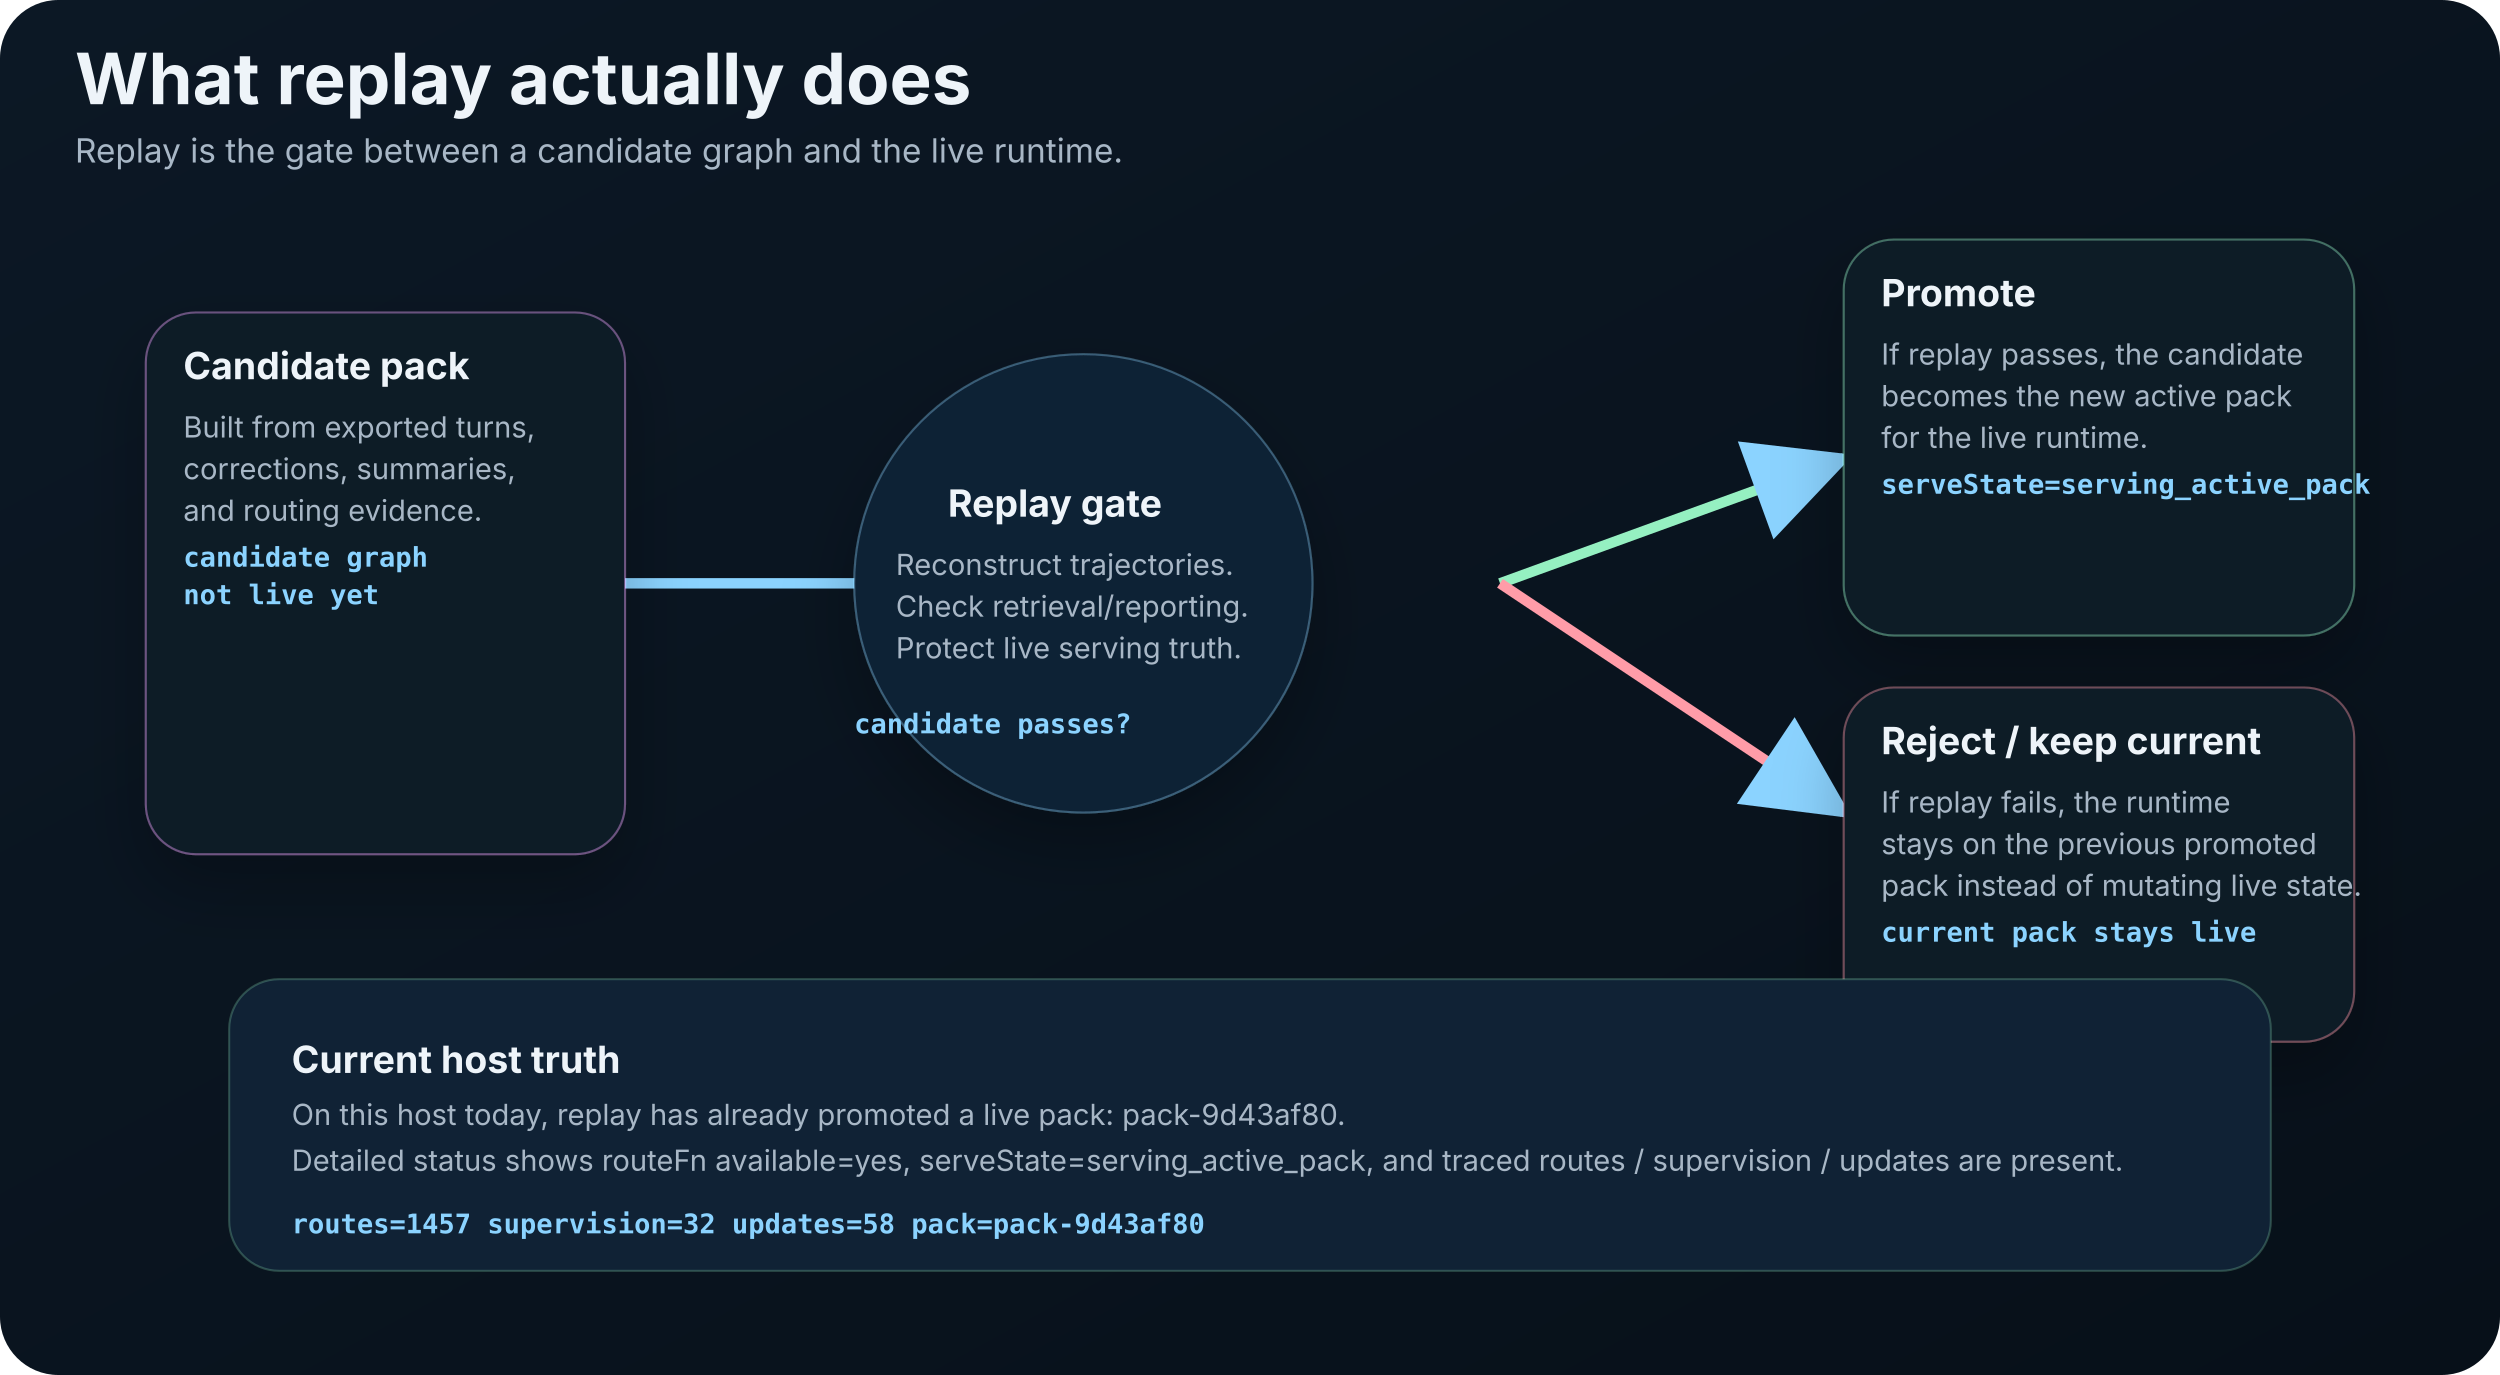
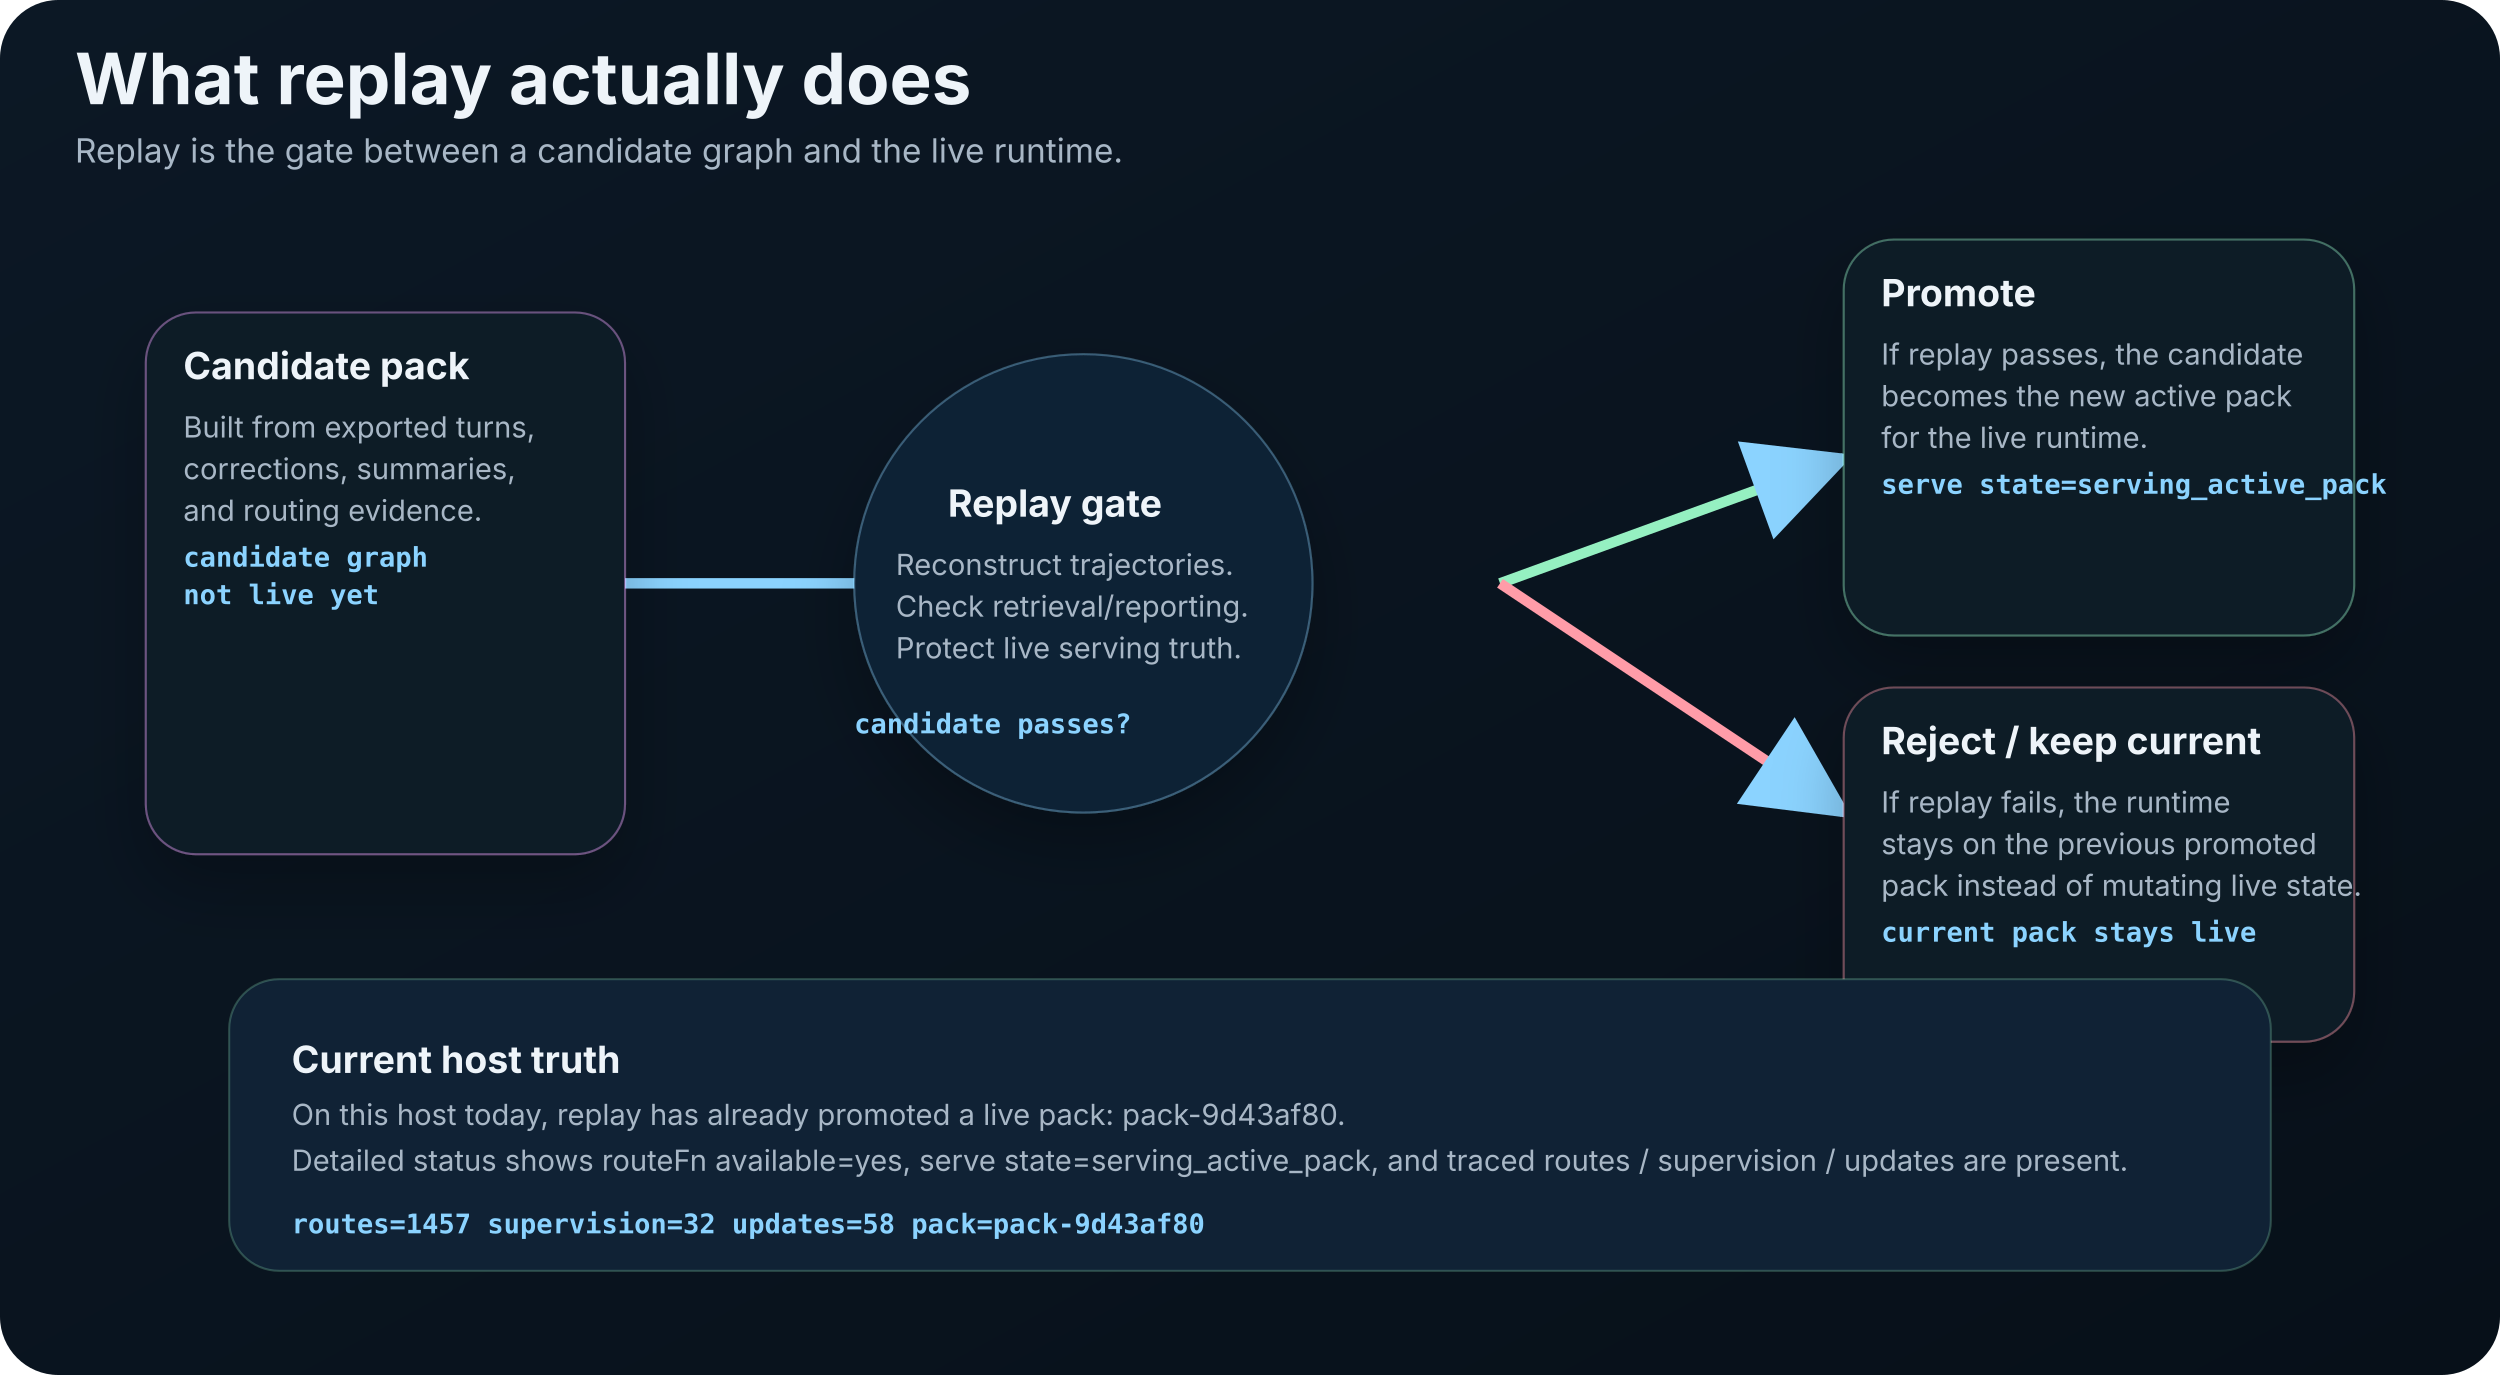
<svg xmlns="http://www.w3.org/2000/svg" width="1200" height="660" viewBox="0 0 1200 660" fill="none">
  <defs>
    <linearGradient id="bg" x1="0" y1="0" x2="1" y2="1">
      <stop offset="0%" stop-color="#0c1825" />
      <stop offset="100%" stop-color="#071019" />
    </linearGradient>
    <filter id="shadow" x="-20%" y="-20%" width="160%" height="160%">
      <feDropShadow dx="0" dy="16" stdDeviation="16" flood-color="#000" flood-opacity="0.25" />
    </filter>
    <marker id="arrow" markerWidth="10" markerHeight="10" refX="9" refY="5" orient="auto">
      <path d="M0 0L10 5L0 10Z" fill="#8bd3ff" />
    </marker>
    <style>
      .title{fill:#eef4f9;font:700 34px -apple-system,BlinkMacSystemFont,'Segoe UI',sans-serif}
      .subtitle{fill:#a8b7c6;font:400 16px -apple-system,BlinkMacSystemFont,'Segoe UI',sans-serif}
      .label{fill:#eef4f9;font:700 18px -apple-system,BlinkMacSystemFont,'Segoe UI',sans-serif}
      .body{fill:#a8b7c6;font:400 14px -apple-system,BlinkMacSystemFont,'Segoe UI',sans-serif}
      .code{fill:#8bd3ff;font:600 13px 'SF Mono',Menlo,Consolas,monospace}
      .chip{fill:#95f0c1;font:700 12px -apple-system,BlinkMacSystemFont,'Segoe UI',sans-serif}
    </style>
  </defs>
  <rect width="1200" height="660" rx="28" fill="url(#bg)" />
  <text x="36" y="50" class="title">What replay actually does</text>
  <text x="36" y="78" class="subtitle">Replay is the gate between a candidate graph and the live runtime.</text>
  <path d="M300 280 L470 280" stroke="#8bd3ff" stroke-width="5" marker-end="url(#arrow)" />
  <path d="M720 280 L885 220" stroke="#95f0c1" stroke-width="5" marker-end="url(#arrow)" />
  <path d="M720 280 L885 390" stroke="#ff9ca8" stroke-width="5" marker-end="url(#arrow)" />
  <rect x="70" y="150" width="230" height="260" rx="24" fill="#0d1a28" stroke="#f2a8ff" stroke-opacity="0.4" filter="url(#shadow)" />
  <text x="88" y="182" class="label">Candidate pack</text>
  <text x="88" y="210" class="body">Built from exported turns,</text>
  <text x="88" y="230" class="body">corrections, summaries,</text>
  <text x="88" y="250" class="body">and routing evidence.</text>
  <text x="88" y="272" class="code">candidate graph</text>
  <text x="88" y="290" class="code">not live yet</text>
  <circle cx="520" cy="280" r="110" fill="#102235" stroke="#8bd3ff" stroke-opacity="0.35" filter="url(#shadow)" />
  <text x="455" y="248" class="label">Replay gate</text>
  <text x="430" y="276" class="body">Reconstruct trajectories.</text>
  <text x="430" y="296" class="body">Check retrieval/reporting.</text>
  <text x="430" y="316" class="body">Protect live serving truth.</text>
  <text x="410" y="352" class="code">candidate passes?</text>
  <rect x="885" y="115" width="245" height="190" rx="24" fill="#0d1a28" stroke="#95f0c1" stroke-opacity="0.4" filter="url(#shadow)" />
  <text x="903" y="147" class="label">Promote</text>
  <text x="903" y="175" class="body">If replay passes, the candidate</text>
  <text x="903" y="195" class="body">becomes the new active pack</text>
  <text x="903" y="215" class="body">for the live runtime.</text>
-   <text x="903" y="237" class="code">serveState=serving_active_pack</text>
+   <text x="903" y="237" class="code">serve state=serving_active_pack</text>
  <rect x="885" y="330" width="245" height="170" rx="24" fill="#0d1a28" stroke="#ff9ca8" stroke-opacity="0.4" filter="url(#shadow)" />
  <text x="903" y="362" class="label">Reject / keep current</text>
  <text x="903" y="390" class="body">If replay fails, the runtime</text>
  <text x="903" y="410" class="body">stays on the previous promoted</text>
  <text x="903" y="430" class="body">pack instead of mutating live state.</text>
  <text x="903" y="452" class="code">current pack stays live</text>
  <rect x="110" y="470" width="980" height="140" rx="24" fill="#102235" stroke="#95f0c1" stroke-opacity="0.25" />
  <text x="140" y="515" class="label">Current host truth</text>
  <text x="140" y="540" class="body">On this host today, replay has already promoted a live pack: pack-9d43af80.</text>
-   <text x="140" y="562" class="body">Detailed status shows routeFn available=yes, serveState=serving_active_pack, and traced routes / supervision / updates are present.</text>
+   <text x="140" y="562" class="body">Detailed status shows routeFn available=yes, serve state=serving_active_pack, and traced routes / supervision / updates are present.</text>
  <text x="140" y="592" class="code">routes=1457   supervision=32   updates=58   pack=pack-9d43af80</text>
</svg>
